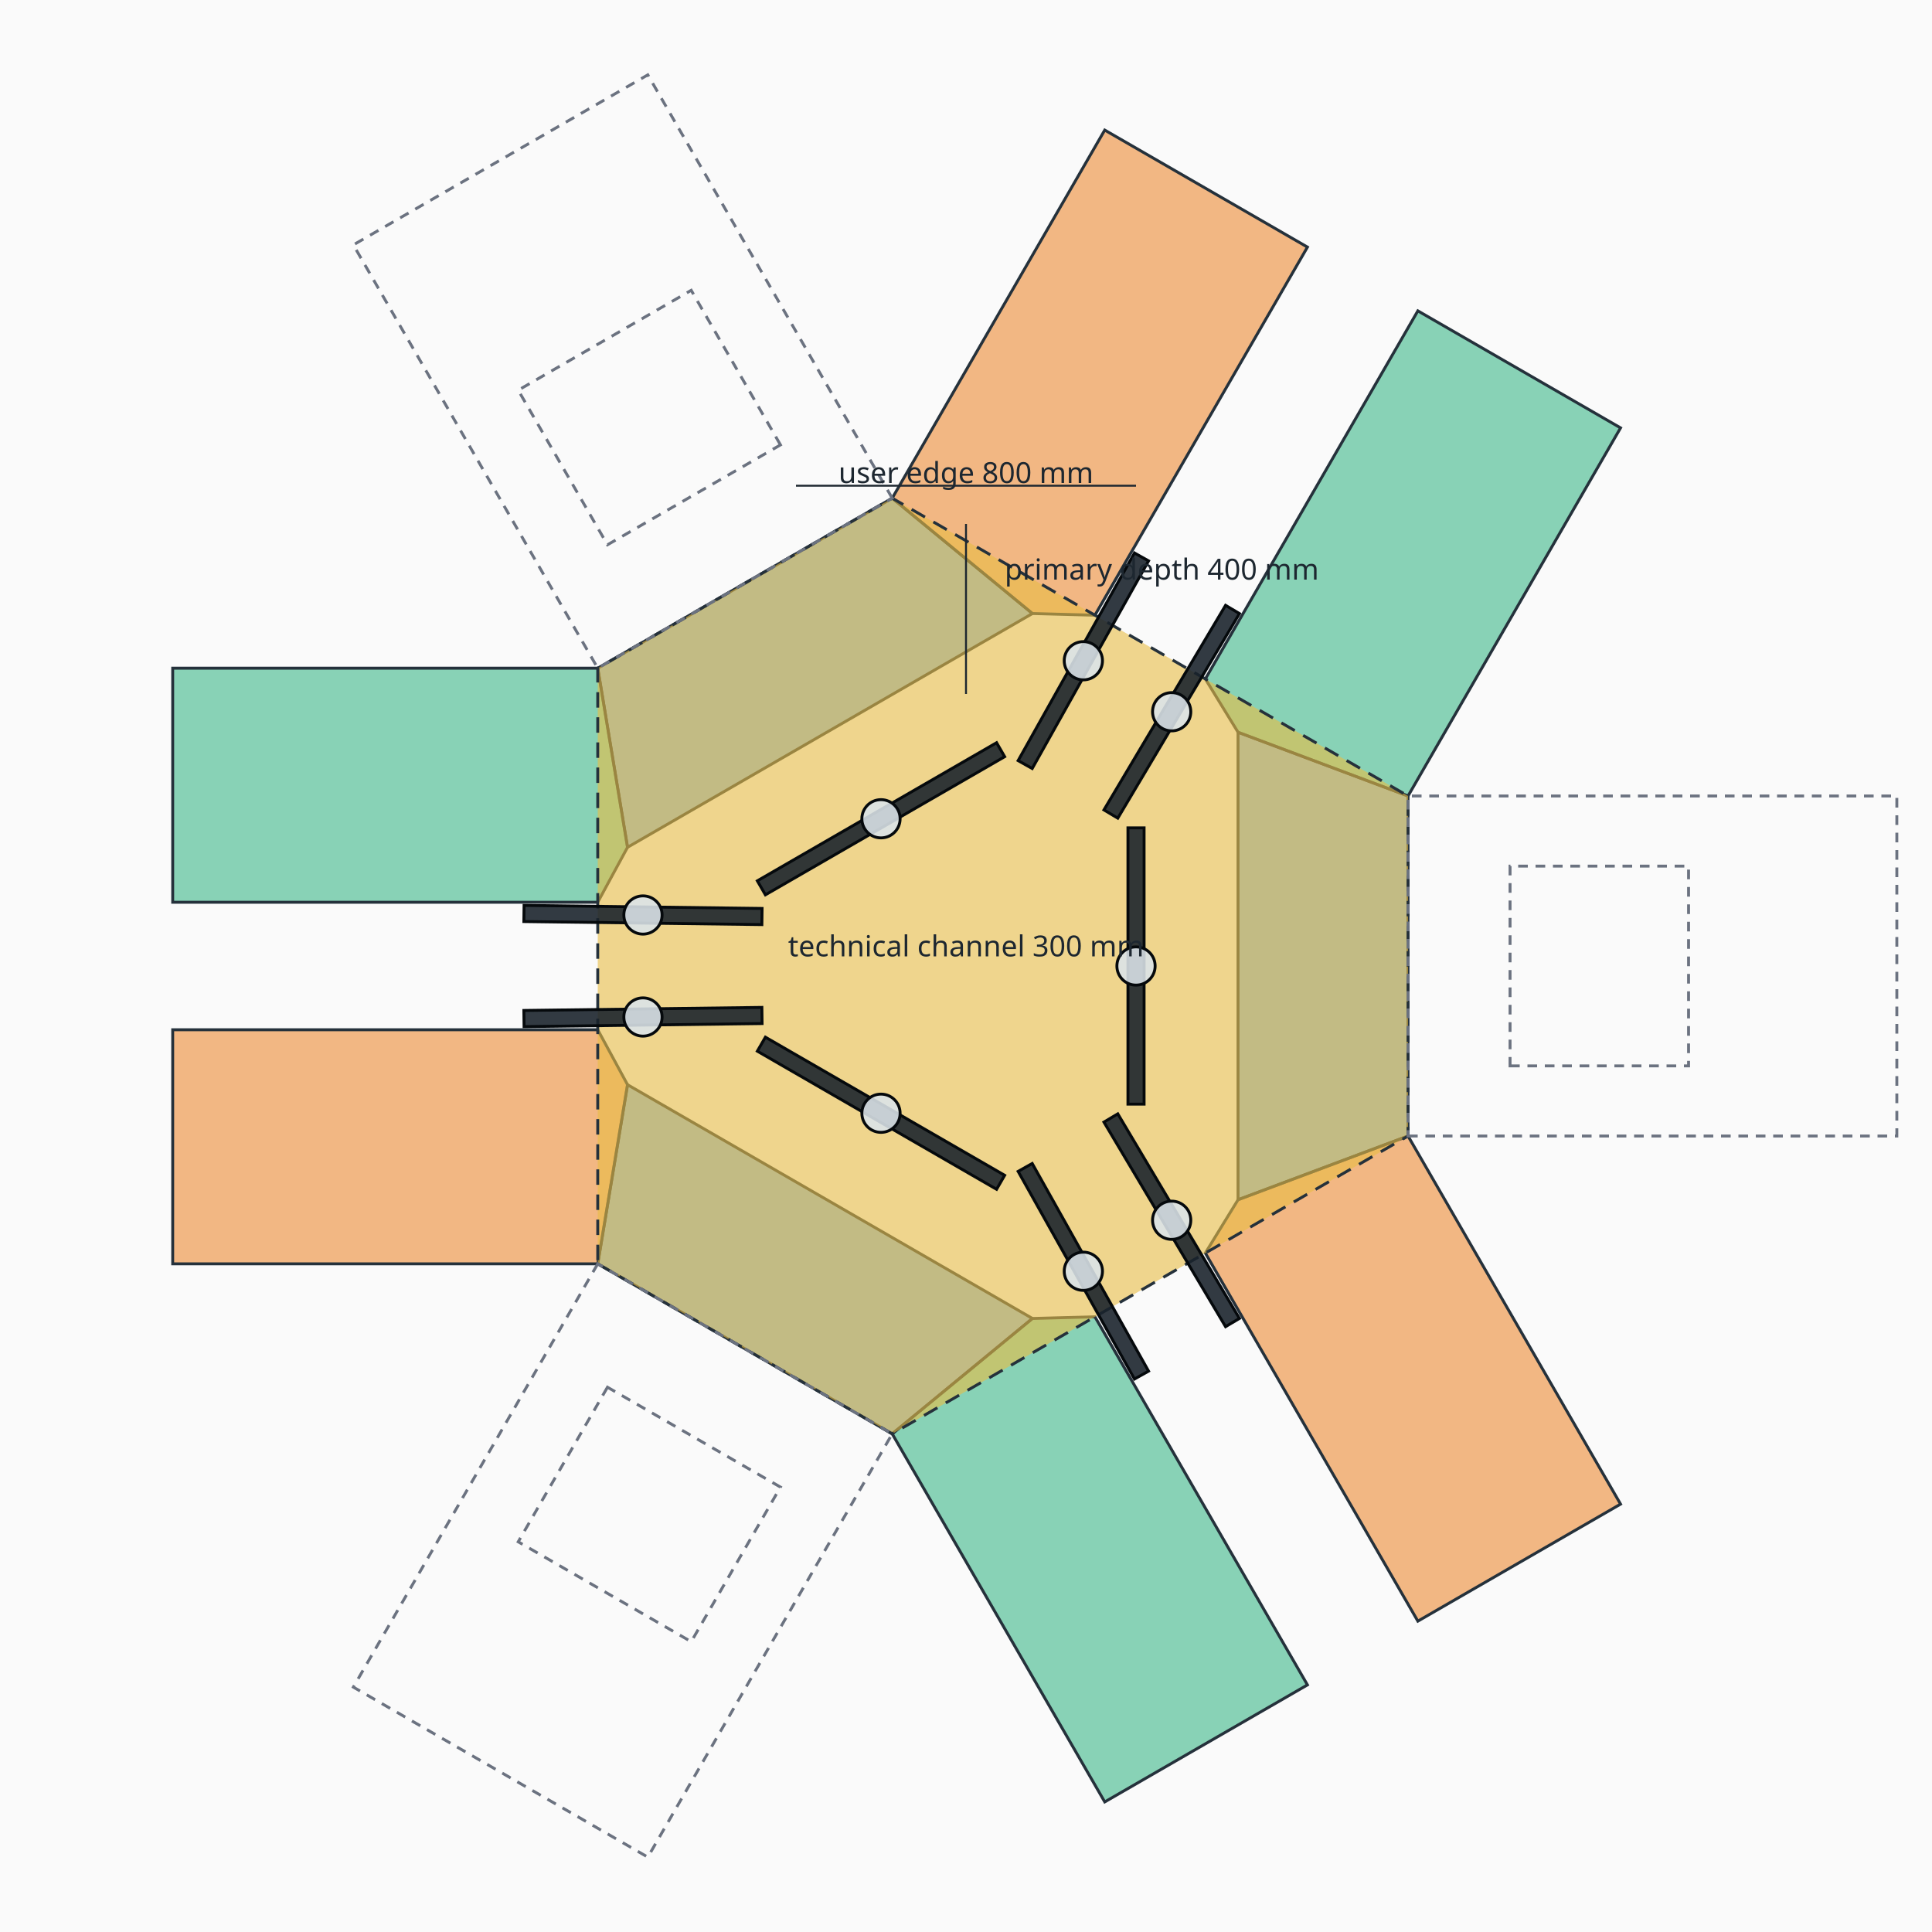
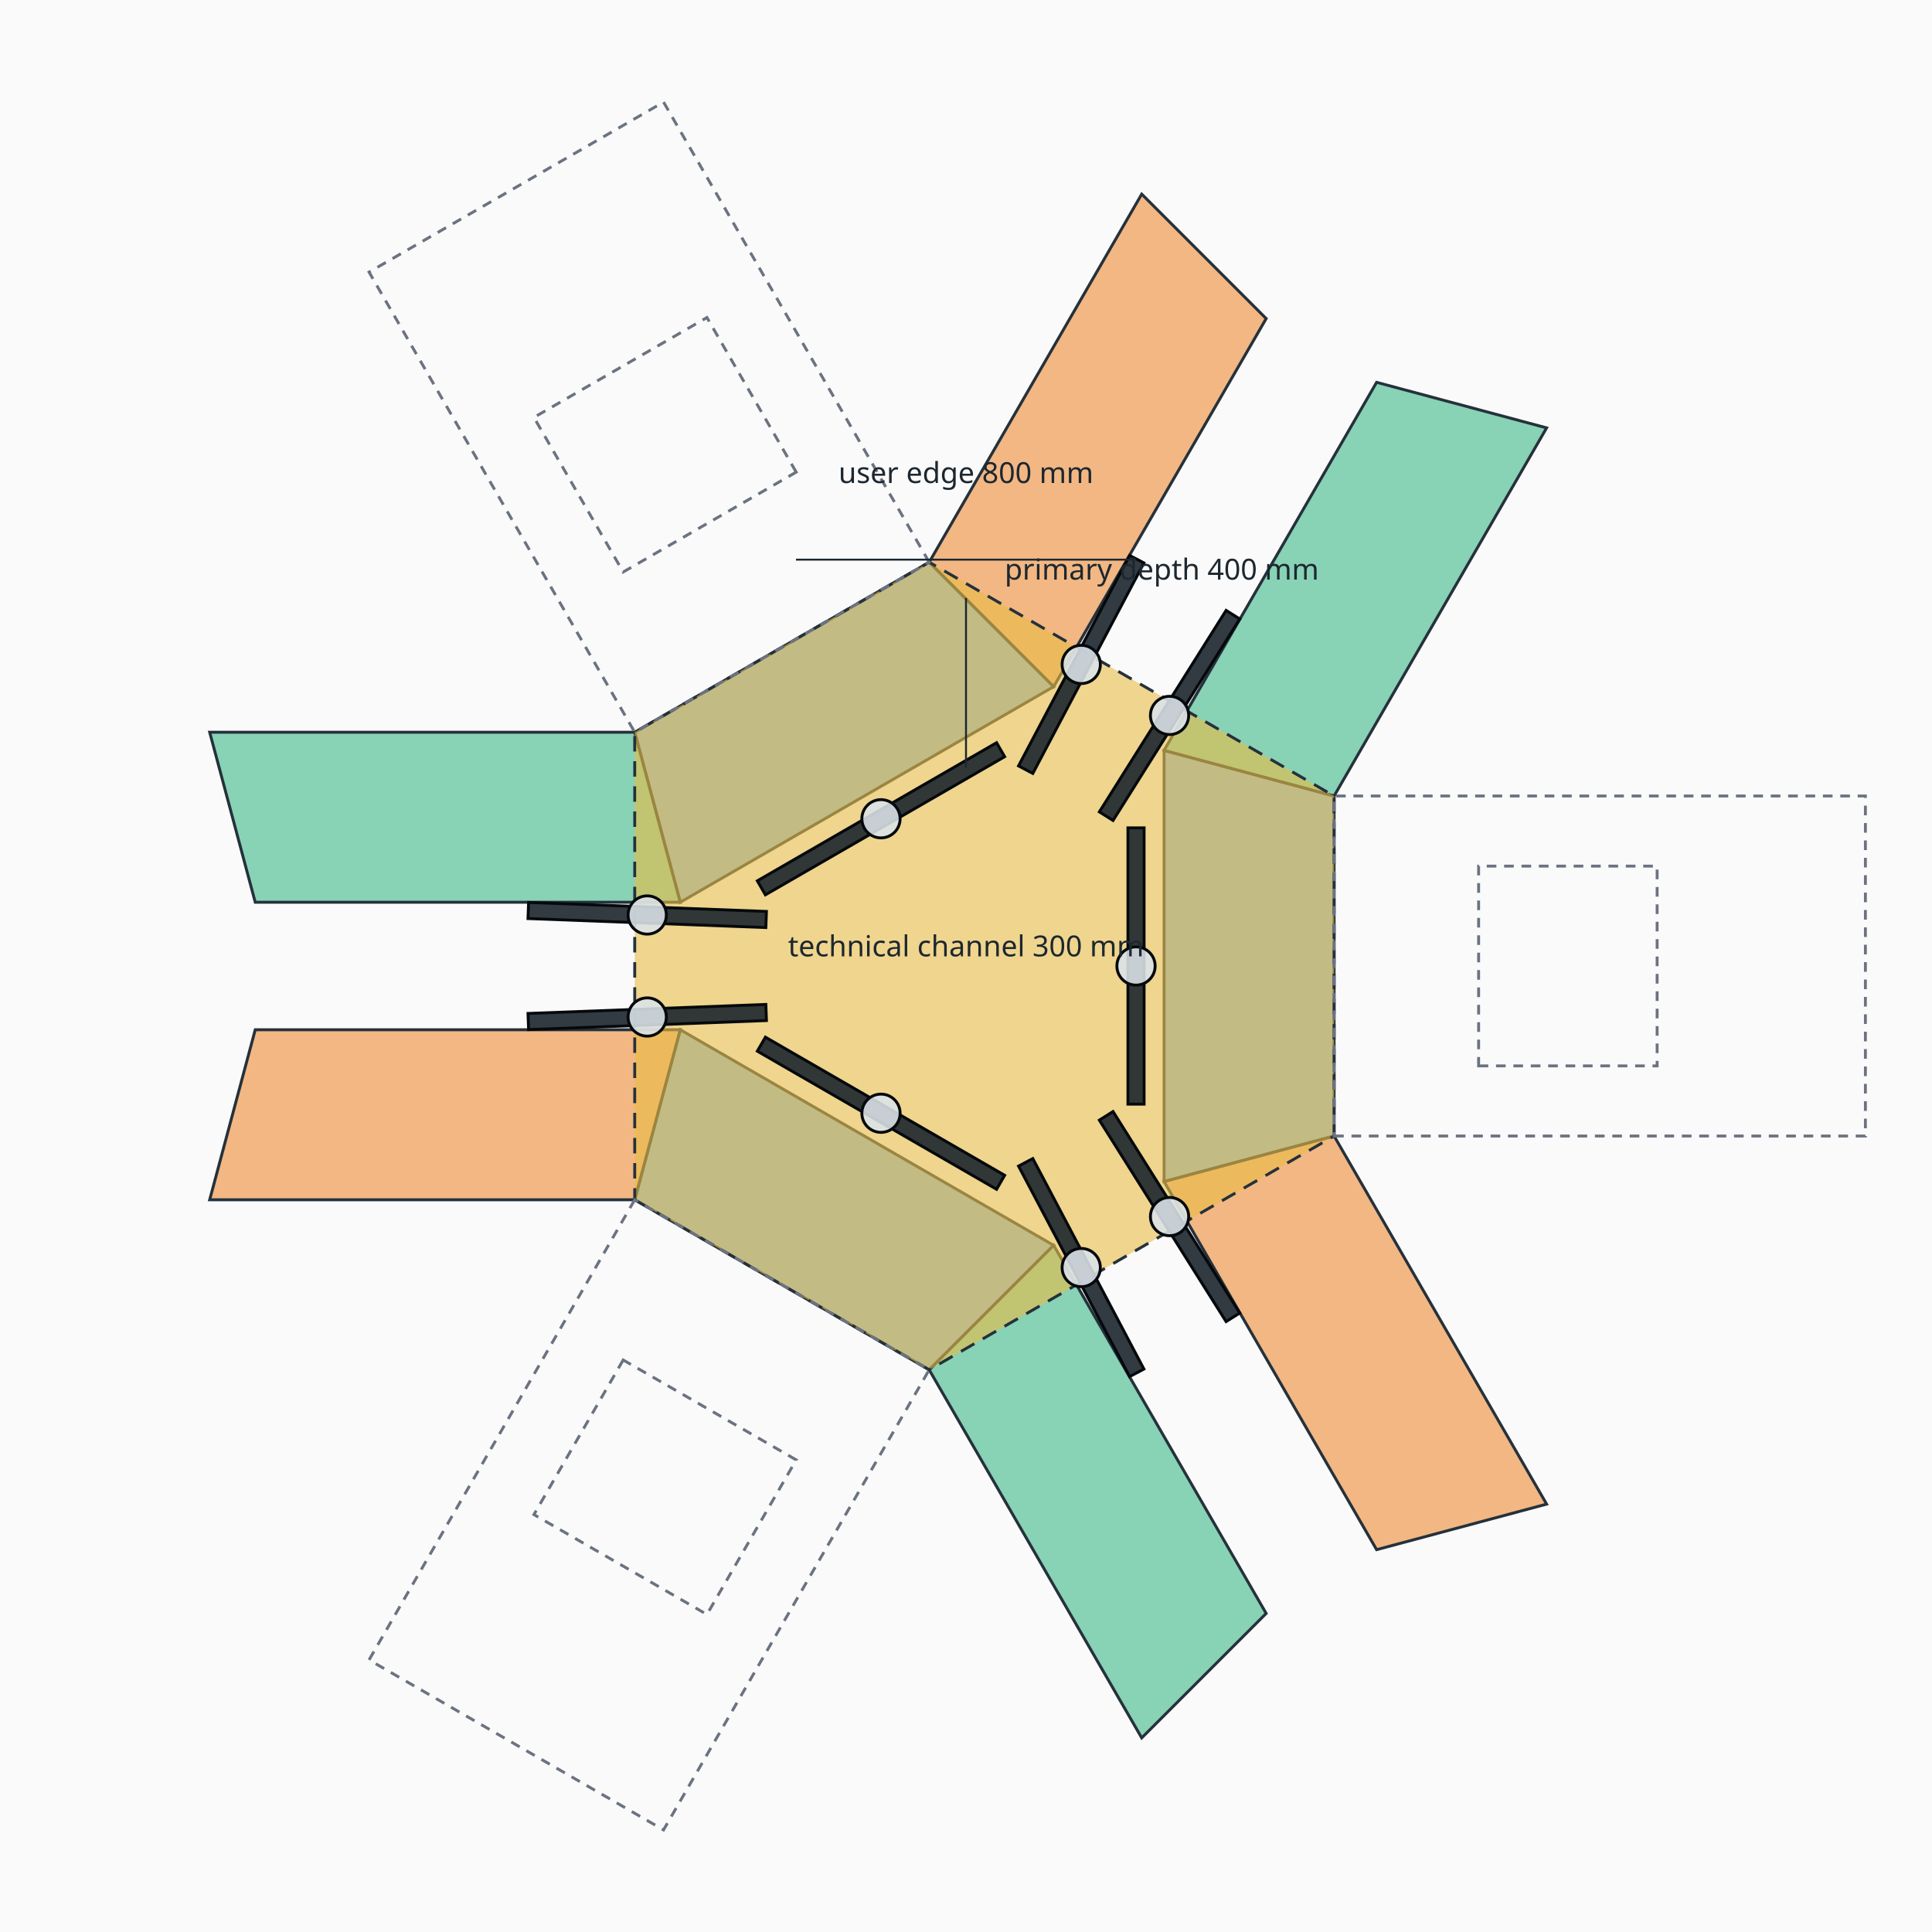
<svg xmlns="http://www.w3.org/2000/svg" width="1000" height="1000" viewBox="0 0 1000 1000">
  <rect width="1000" height="1000" fill="#fafafa" />
  <g stroke="#25313b" stroke-width="1.5" fill-opacity="0.60">
-     <polygon id="desk-AP" points="640.80,621.00 728.80,588.00 728.80,412.00 640.80,379.00" fill="#3f8dd3" />
-     <polygon id="desk-AS" points="640.80,379.00 623.88,351.43 733.88,160.90 838.80,221.47 728.80,412.00" fill="#3db889" />
-     <polygon id="desk-AT" points="640.80,621.00 623.88,648.57 733.88,839.10 838.80,778.53 728.80,588.00" fill="#ed8b35" />
-     <polygon id="desk-BP" points="534.39,317.56 461.81,257.85 309.39,345.85 324.81,438.56" fill="#3f8dd3" />
-     <polygon id="desk-BS" points="324.81,438.56 309.39,467.00 89.39,467.00 89.39,345.85 309.39,345.85" fill="#3db889" />
-     <polygon id="desk-BT" points="534.39,317.56 566.73,318.43 676.73,127.90 571.81,67.33 461.81,257.85" fill="#ed8b35" />
-     <polygon id="desk-CP" points="324.81,561.44 309.39,654.15 461.81,742.15 534.39,682.44" fill="#3f8dd3" />
-     <polygon id="desk-CS" points="534.39,682.44 566.73,681.57 676.73,872.10 571.81,932.67 461.81,742.15" fill="#3db889" />
-     <polygon id="desk-CT" points="324.81,561.44 309.39,533.00 89.39,533.00 89.39,654.15 309.39,654.15" fill="#ed8b35" />
-     <polygon id="central-party" points="309.39,654.15 461.81,742.15 728.80,588.00 728.80,412.00 461.81,257.85 309.39,345.85" fill="#e8bd45" stroke-dasharray="8 5" />
+     <polygon id="desk-AP" points="602.53,611.58 690.53,588.00 690.53,412.00 602.53,388.42" fill="#3f8dd3" />
+     <polygon id="desk-AS" points="602.53,388.42 712.53,197.89 800.53,221.47 690.53,412.00" fill="#3db889" />
+     <polygon id="desk-AT" points="602.53,611.58 712.53,802.11 800.53,778.53 690.53,588.00" fill="#ed8b35" />
+     <polygon id="desk-BP" points="545.37,355.42 480.95,291.00 328.53,379.00 352.11,467.00" fill="#3f8dd3" />
+     <polygon id="desk-BS" points="352.11,467.00 132.11,467.00 108.53,379.00 328.53,379.00" fill="#3db889" />
+     <polygon id="desk-BT" points="545.37,355.42 655.37,164.89 590.95,100.47 480.95,291.00" fill="#ed8b35" />
+     <polygon id="desk-CP" points="352.11,533.00 328.53,621.00 480.95,709.00 545.37,644.58" fill="#3f8dd3" />
+     <polygon id="desk-CS" points="545.37,644.58 655.37,835.11 590.95,899.53 480.95,709.00" fill="#3db889" />
+     <polygon id="desk-CT" points="352.11,533.00 132.11,533.00 108.53,621.00 328.53,621.00" fill="#ed8b35" />
+     <polygon id="central-party" points="328.53,621.00 480.95,709.00 690.53,588.00 690.53,412.00 480.95,291.00 328.53,379.00" fill="#e8bd45" stroke-dasharray="8 5" />
    <g fill="#18212a" fill-opacity="0.88" stroke="#05090c">
      <polygon id="monitor-AP" points="583.82,571.50 592.18,571.50 592.18,428.50 583.82,428.50" />
      <circle id="monitor-lift-AP" cx="588.00" cy="500.00" r="9.90" fill="#dbe4ea" />
-       <polygon id="monitor-AS" points="571.39,419.21 578.57,423.48 641.54,317.59 634.35,313.32" />
-       <circle id="monitor-lift-AS" cx="606.46" cy="368.40" r="9.90" fill="#dbe4ea" />
-       <polygon id="monitor-AT" points="634.35,686.68 641.54,682.41 578.57,576.52 571.39,580.79" />
-       <circle id="monitor-lift-AT" cx="606.46" cy="631.60" r="9.90" fill="#dbe4ea" />
+       <polygon id="monitor-AS" points="569.02,420.22 576.10,424.67 641.70,320.39 634.63,315.94" />
+       <circle id="monitor-lift-AS" cx="605.36" cy="370.31" r="9.90" fill="#dbe4ea" />
+       <polygon id="monitor-AT" points="634.63,684.06 641.70,679.61 576.10,575.33 569.02,579.78" />
+       <circle id="monitor-lift-AT" cx="605.36" cy="629.69" r="9.90" fill="#dbe4ea" />
      <polygon id="monitor-BP" points="520.01,391.66 515.83,384.42 391.99,455.92 396.17,463.16" />
      <circle id="monitor-lift-BP" cx="456.00" cy="423.79" r="9.90" fill="#dbe4ea" />
-       <polygon id="monitor-BS" points="394.34,478.57 394.45,470.21 271.26,468.63 271.15,476.99" />
-       <circle id="monitor-lift-BS" cx="332.80" cy="473.60" r="9.90" fill="#dbe4ea" />
-       <polygon id="monitor-BT" points="594.50,290.31 587.20,286.22 526.98,393.69 534.27,397.78" />
-       <circle id="monitor-lift-BT" cx="560.74" cy="342.00" r="9.90" fill="#dbe4ea" />
+       <polygon id="monitor-BS" points="396.40,480.11 396.71,471.76 273.60,467.09 273.29,475.44" />
+       <circle id="monitor-lift-BS" cx="335.00" cy="473.60" r="9.90" fill="#dbe4ea" />
+       <polygon id="monitor-BT" points="592.09,291.38 584.69,287.48 527.19,396.43 534.58,400.33" />
+       <circle id="monitor-lift-BT" cx="559.64" cy="343.91" r="9.90" fill="#dbe4ea" />
      <polygon id="monitor-CP" points="396.17,536.84 391.99,544.08 515.83,615.58 520.01,608.34" />
      <circle id="monitor-lift-CP" cx="456.00" cy="576.21" r="9.90" fill="#dbe4ea" />
-       <polygon id="monitor-CS" points="534.27,602.22 526.98,606.31 587.20,713.78 594.50,709.69" />
-       <circle id="monitor-lift-CS" cx="560.74" cy="658.00" r="9.90" fill="#dbe4ea" />
-       <polygon id="monitor-CT" points="271.15,523.01 271.26,531.37 394.45,529.79 394.34,521.43" />
-       <circle id="monitor-lift-CT" cx="332.80" cy="526.40" r="9.90" fill="#dbe4ea" />
+       <polygon id="monitor-CS" points="534.58,599.67 527.19,603.57 584.69,712.52 592.09,708.62" />
+       <circle id="monitor-lift-CS" cx="559.64" cy="656.09" r="9.90" fill="#dbe4ea" />
+       <polygon id="monitor-CT" points="273.29,524.56 273.60,532.91 396.71,528.24 396.40,519.89" />
+       <circle id="monitor-lift-CT" cx="335.00" cy="526.40" r="9.90" fill="#dbe4ea" />
    </g>
    <g fill="none" stroke="#6b7280" stroke-dasharray="5 4">
-       <polygon id="chair-A" points="781.60,551.70 874.00,551.70 874.00,448.30 781.60,448.30" />
-       <polygon id="entry-A" points="728.80,588.00 981.80,588.00 981.80,412.00 728.80,412.00" />
-       <polygon id="chair-B" points="403.97,230.28 357.77,150.26 268.23,201.96 314.43,281.98" />
-       <polygon id="entry-B" points="461.81,257.85 335.31,38.75 182.89,126.75 309.39,345.85" />
-       <polygon id="chair-C" points="314.43,718.02 268.23,798.04 357.77,849.74 403.97,769.72" />
-       <polygon id="entry-C" points="309.39,654.15 182.89,873.25 335.31,961.25 461.81,742.15" />
+       <polygon id="chair-A" points="765.33,551.70 857.73,551.70 857.73,448.30 765.33,448.30" />
+       <polygon id="entry-A" points="690.53,588.00 965.53,588.00 965.53,412.00 690.53,412.00" />
+       <polygon id="chair-B" points="412.11,244.37 365.91,164.35 276.36,216.05 322.56,296.07" />
+       <polygon id="entry-B" points="480.95,291.00 343.45,52.84 191.03,140.84 328.53,379.00" />
+       <polygon id="chair-C" points="322.56,703.93 276.36,783.95 365.91,835.65 412.11,755.63" />
+       <polygon id="entry-C" points="328.53,621.00 191.03,859.16 343.45,947.16 480.95,709.00" />
    </g>
  </g>
  <g font-family="sans-serif" font-size="15" fill="#1d2730" stroke="#1d2730" stroke-width="1">
-     <line x1="412.00" y1="251.40" x2="588.00" y2="251.40" />
+     <line x1="412.00" y1="289.67" x2="588.00" y2="289.67" />
    <text x="500" y="250" text-anchor="middle" stroke="none">user edge 800 mm</text>
-     <line x1="500.00" y1="359.20" x2="500.00" y2="271.20" />
+     <line x1="500.00" y1="397.47" x2="500.00" y2="309.47" />
    <text x="520" y="300" stroke="none">primary depth 400 mm</text>
    <text x="500" y="495" text-anchor="middle" stroke="none">technical channel 300 mm</text>
  </g>
</svg>
